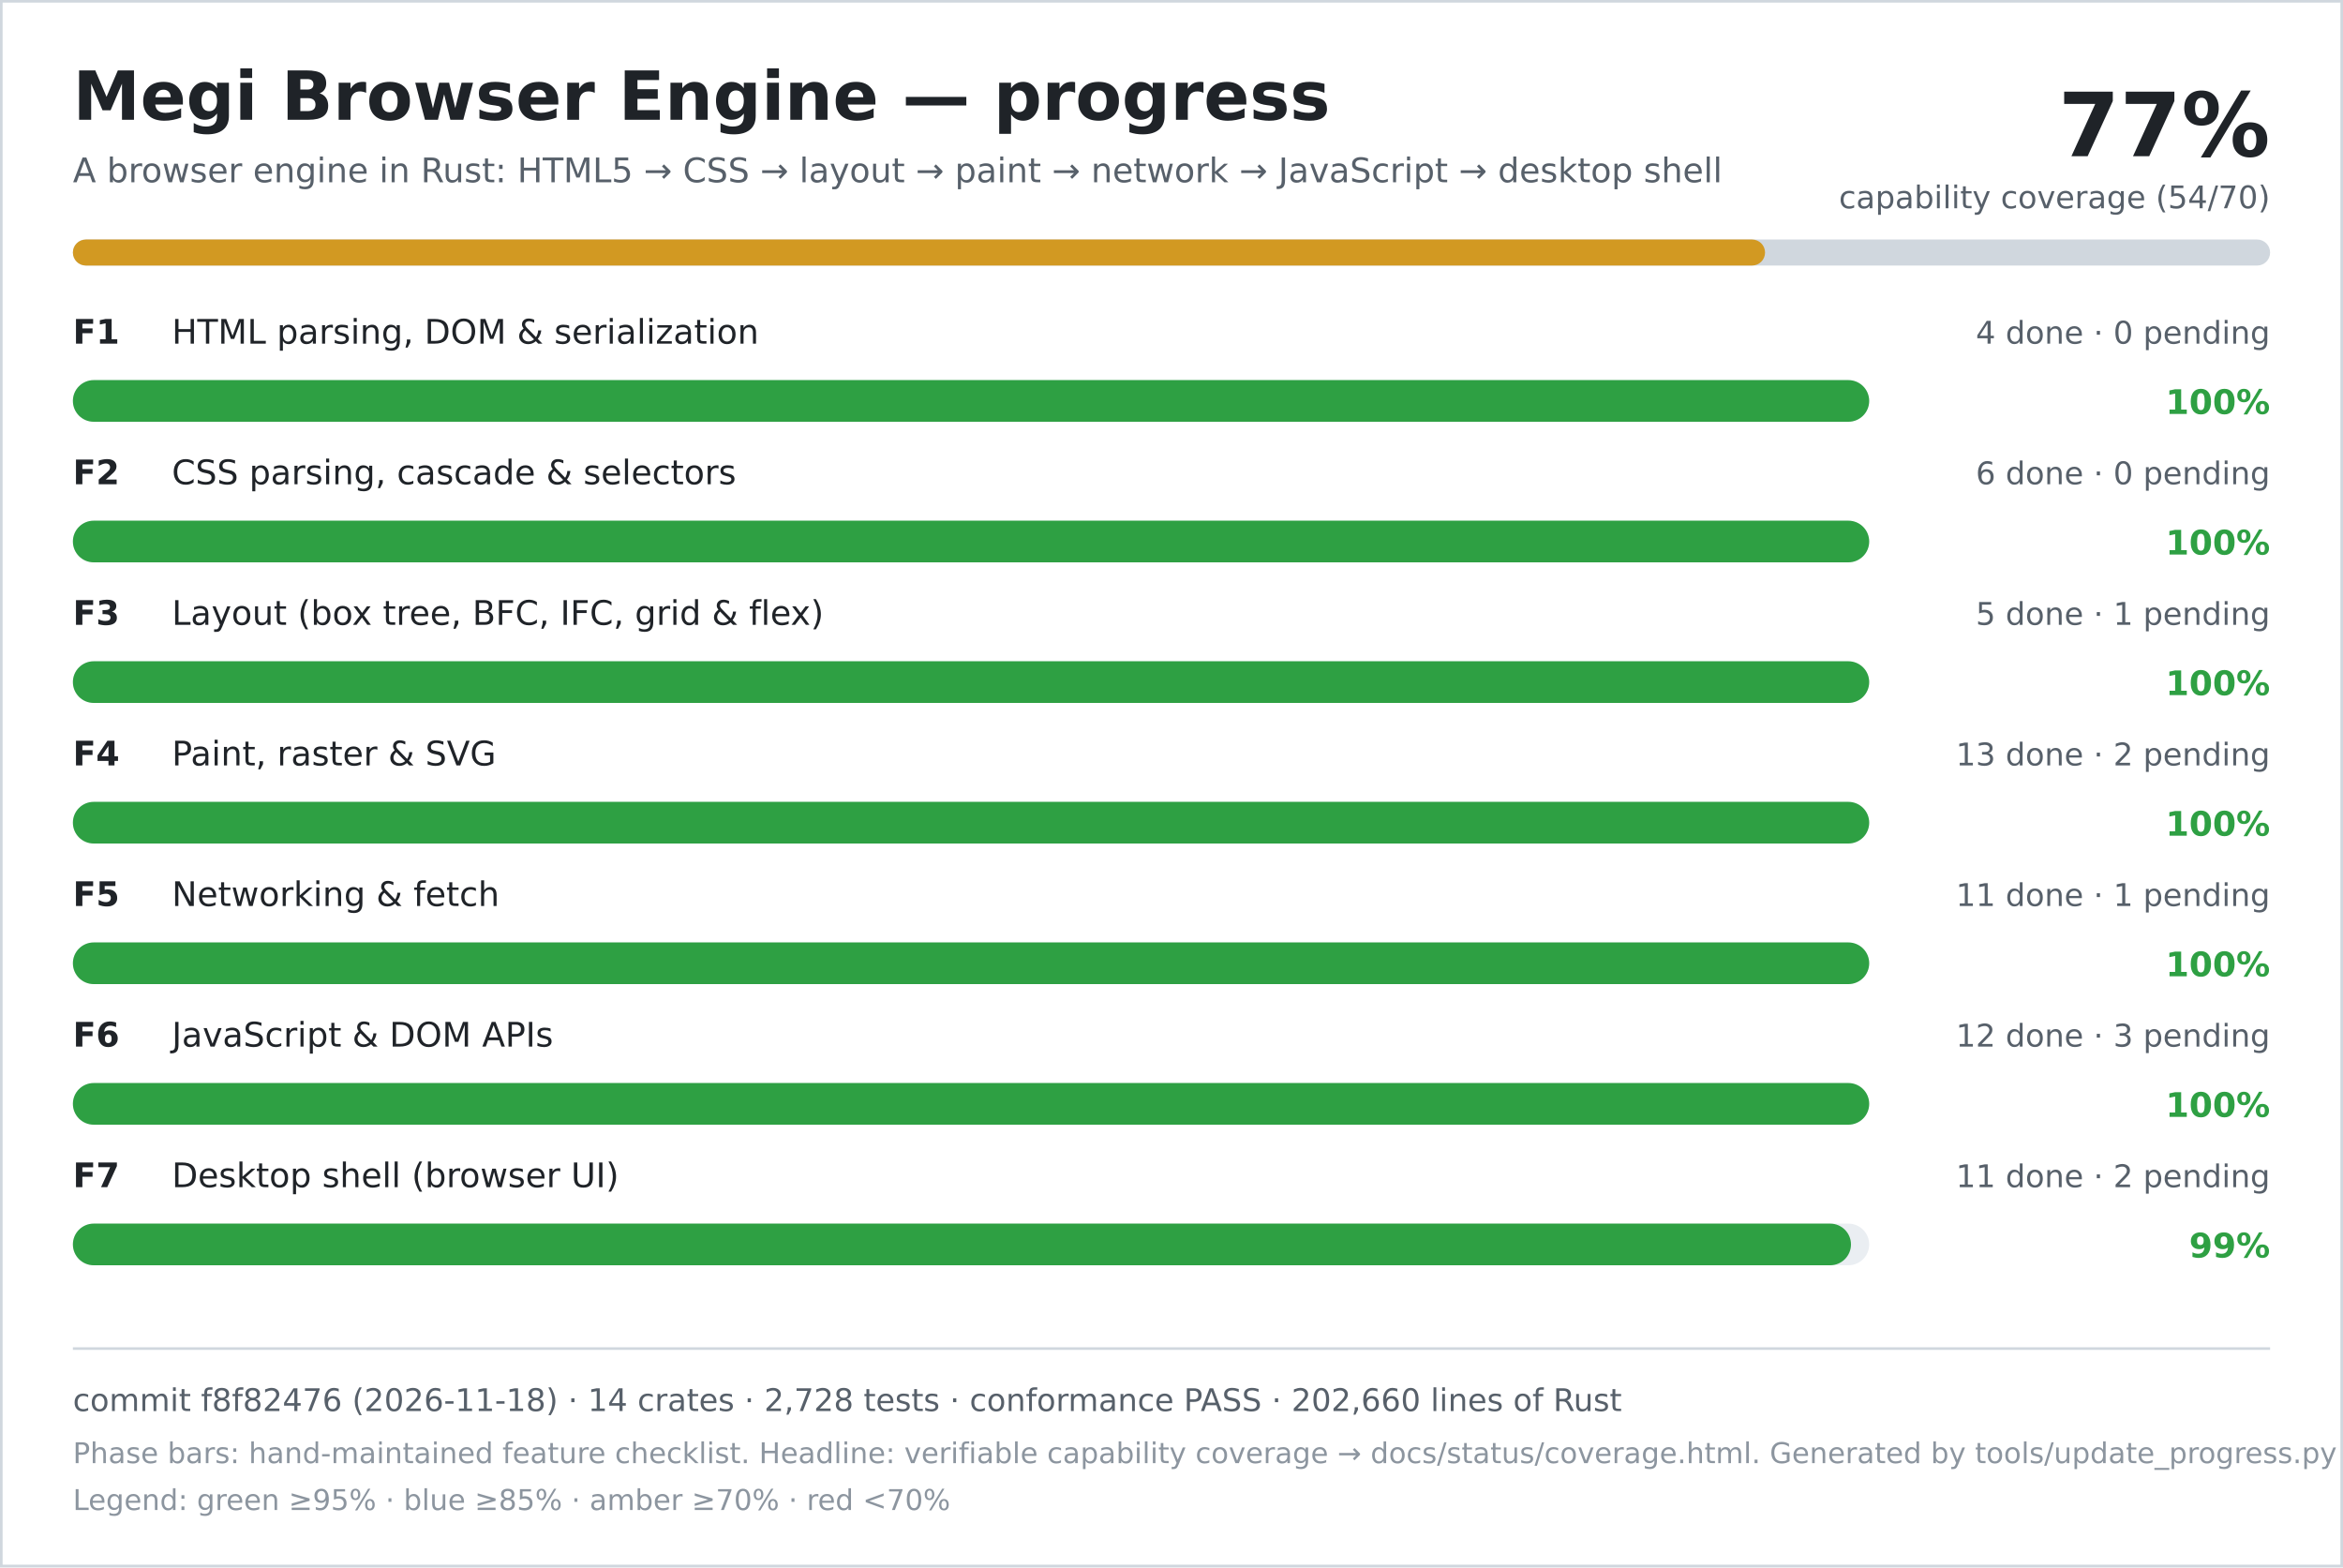
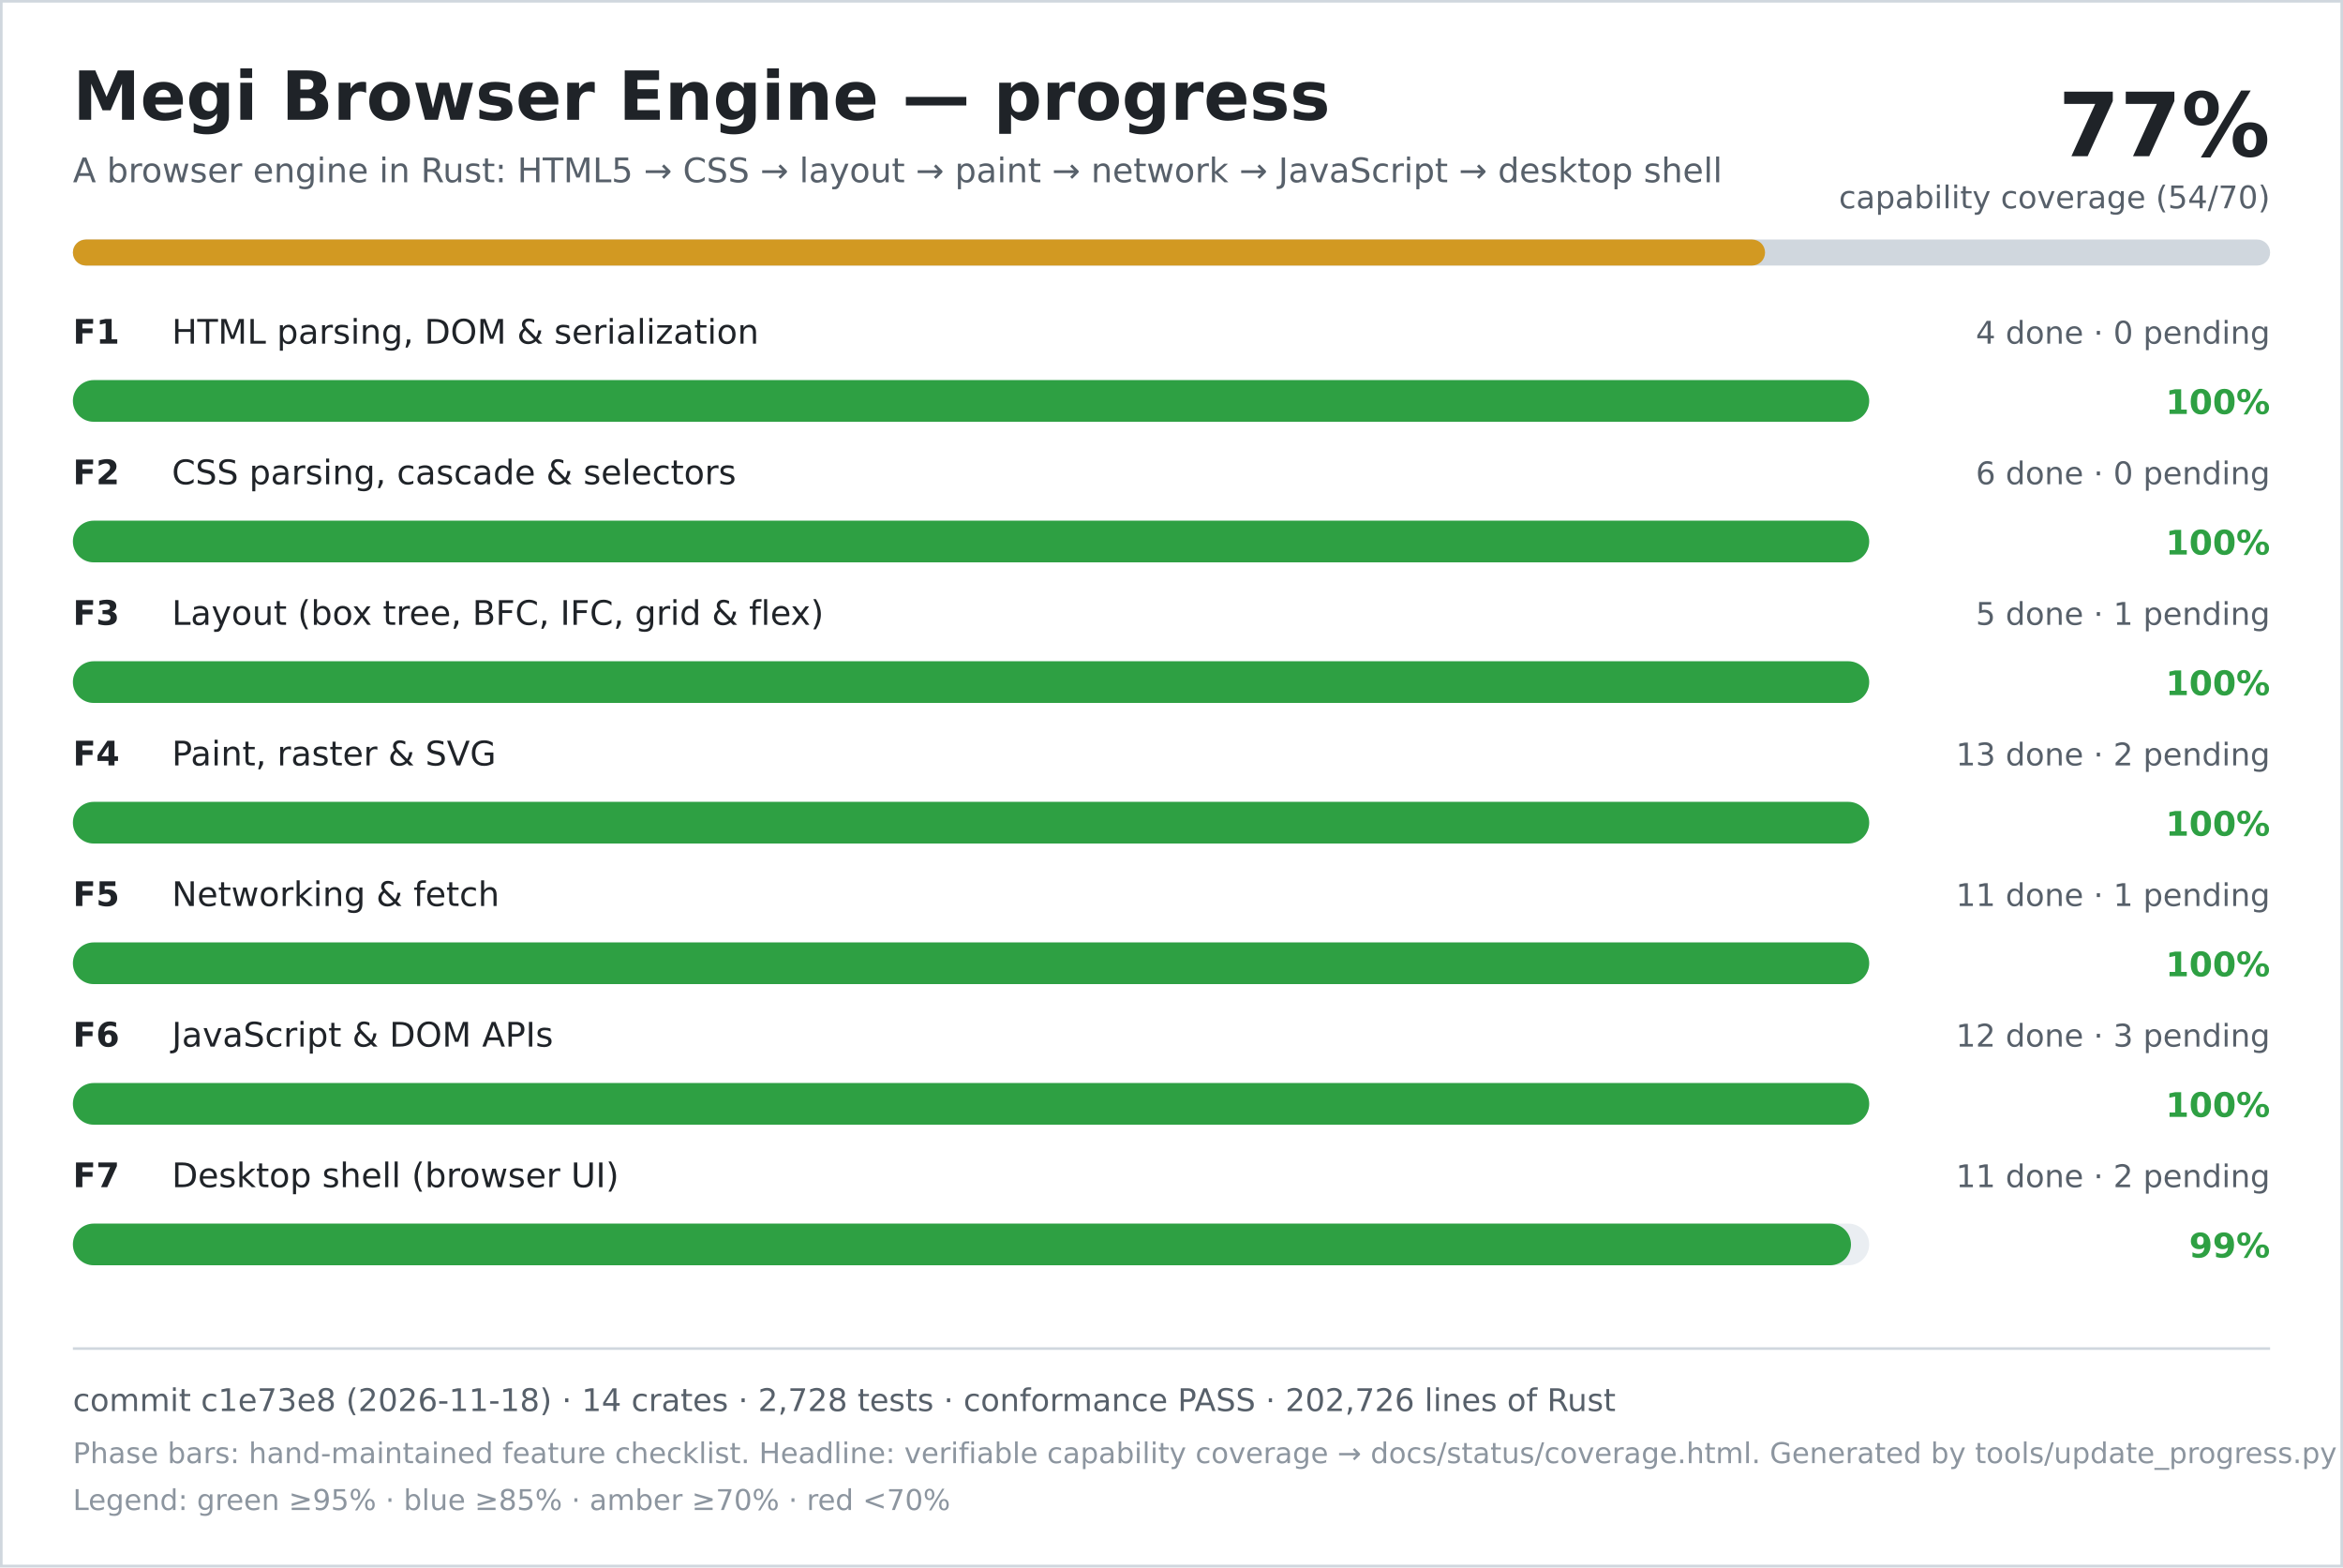
<svg xmlns="http://www.w3.org/2000/svg" width="900" height="602" viewBox="0 0 900 602" role="img" aria-labelledby="title desc">
  <rect width="900" height="602" fill="#ffffff" />
  <rect x="0.5" y="0.5" width="899" height="601" fill="none" stroke="#d0d7de" />
  <text x="28" y="46" font-family="DejaVu Sans, Verdana, sans-serif" font-size="26" font-weight="700" fill="#1f2328">Megi Browser Engine — progress</text>
  <text x="28" y="70" font-family="DejaVu Sans, Verdana, sans-serif" font-size="13" fill="#57606a">A browser engine in Rust: HTML5 → CSS → layout → paint → network → JavaScript → desktop shell</text>
  <text x="872" y="60" text-anchor="end" font-family="DejaVu Sans, Verdana, sans-serif" font-size="34" font-weight="700" fill="#1f2328">77%</text>
  <text x="872" y="80" text-anchor="end" font-family="DejaVu Sans, Verdana, sans-serif" font-size="12" fill="#57606a">capability coverage (54/70)</text>
  <rect x="28" y="92" width="844" height="10" rx="5" fill="#d0d7de" />
  <rect x="28" y="92" width="650" height="10" rx="5" fill="#d29922" />
  <text x="28" y="132" font-family="DejaVu Sans, Verdana, sans-serif" font-size="13" font-weight="700" fill="#1f2328">F1</text>
  <text x="66" y="132" font-family="DejaVu Sans, Verdana, sans-serif" font-size="13" fill="#1f2328">HTML parsing, DOM &amp; serialization</text>
  <text x="872" y="132" text-anchor="end" font-family="DejaVu Sans, Verdana, sans-serif" font-size="12" fill="#57606a">4 done · 0 pending</text>
  <rect x="28" y="146" width="690" height="16" rx="8" fill="#eaeef2" />
  <rect x="28" y="146" width="690" height="16" rx="8" fill="#2ea043" />
  <text x="872" y="159" text-anchor="end" font-family="DejaVu Sans, Verdana, sans-serif" font-size="13" font-weight="700" fill="#2ea043">100%</text>
  <text x="28" y="186" font-family="DejaVu Sans, Verdana, sans-serif" font-size="13" font-weight="700" fill="#1f2328">F2</text>
  <text x="66" y="186" font-family="DejaVu Sans, Verdana, sans-serif" font-size="13" fill="#1f2328">CSS parsing, cascade &amp; selectors</text>
  <text x="872" y="186" text-anchor="end" font-family="DejaVu Sans, Verdana, sans-serif" font-size="12" fill="#57606a">6 done · 0 pending</text>
  <rect x="28" y="200" width="690" height="16" rx="8" fill="#eaeef2" />
  <rect x="28" y="200" width="690" height="16" rx="8" fill="#2ea043" />
  <text x="872" y="213" text-anchor="end" font-family="DejaVu Sans, Verdana, sans-serif" font-size="13" font-weight="700" fill="#2ea043">100%</text>
  <text x="28" y="240" font-family="DejaVu Sans, Verdana, sans-serif" font-size="13" font-weight="700" fill="#1f2328">F3</text>
  <text x="66" y="240" font-family="DejaVu Sans, Verdana, sans-serif" font-size="13" fill="#1f2328">Layout (box tree, BFC, IFC, grid &amp; flex)</text>
  <text x="872" y="240" text-anchor="end" font-family="DejaVu Sans, Verdana, sans-serif" font-size="12" fill="#57606a">5 done · 1 pending</text>
  <rect x="28" y="254" width="690" height="16" rx="8" fill="#eaeef2" />
  <rect x="28" y="254" width="690" height="16" rx="8" fill="#2ea043" />
  <text x="872" y="267" text-anchor="end" font-family="DejaVu Sans, Verdana, sans-serif" font-size="13" font-weight="700" fill="#2ea043">100%</text>
  <text x="28" y="294" font-family="DejaVu Sans, Verdana, sans-serif" font-size="13" font-weight="700" fill="#1f2328">F4</text>
  <text x="66" y="294" font-family="DejaVu Sans, Verdana, sans-serif" font-size="13" fill="#1f2328">Paint, raster &amp; SVG</text>
  <text x="872" y="294" text-anchor="end" font-family="DejaVu Sans, Verdana, sans-serif" font-size="12" fill="#57606a">13 done · 2 pending</text>
  <rect x="28" y="308" width="690" height="16" rx="8" fill="#eaeef2" />
  <rect x="28" y="308" width="690" height="16" rx="8" fill="#2ea043" />
  <text x="872" y="321" text-anchor="end" font-family="DejaVu Sans, Verdana, sans-serif" font-size="13" font-weight="700" fill="#2ea043">100%</text>
  <text x="28" y="348" font-family="DejaVu Sans, Verdana, sans-serif" font-size="13" font-weight="700" fill="#1f2328">F5</text>
  <text x="66" y="348" font-family="DejaVu Sans, Verdana, sans-serif" font-size="13" fill="#1f2328">Networking &amp; fetch</text>
  <text x="872" y="348" text-anchor="end" font-family="DejaVu Sans, Verdana, sans-serif" font-size="12" fill="#57606a">11 done · 1 pending</text>
  <rect x="28" y="362" width="690" height="16" rx="8" fill="#eaeef2" />
  <rect x="28" y="362" width="690" height="16" rx="8" fill="#2ea043" />
  <text x="872" y="375" text-anchor="end" font-family="DejaVu Sans, Verdana, sans-serif" font-size="13" font-weight="700" fill="#2ea043">100%</text>
  <text x="28" y="402" font-family="DejaVu Sans, Verdana, sans-serif" font-size="13" font-weight="700" fill="#1f2328">F6</text>
  <text x="66" y="402" font-family="DejaVu Sans, Verdana, sans-serif" font-size="13" fill="#1f2328">JavaScript &amp; DOM APIs</text>
  <text x="872" y="402" text-anchor="end" font-family="DejaVu Sans, Verdana, sans-serif" font-size="12" fill="#57606a">12 done · 3 pending</text>
  <rect x="28" y="416" width="690" height="16" rx="8" fill="#eaeef2" />
  <rect x="28" y="416" width="690" height="16" rx="8" fill="#2ea043" />
  <text x="872" y="429" text-anchor="end" font-family="DejaVu Sans, Verdana, sans-serif" font-size="13" font-weight="700" fill="#2ea043">100%</text>
  <text x="28" y="456" font-family="DejaVu Sans, Verdana, sans-serif" font-size="13" font-weight="700" fill="#1f2328">F7</text>
  <text x="66" y="456" font-family="DejaVu Sans, Verdana, sans-serif" font-size="13" fill="#1f2328">Desktop shell (browser UI)</text>
  <text x="872" y="456" text-anchor="end" font-family="DejaVu Sans, Verdana, sans-serif" font-size="12" fill="#57606a">11 done · 2 pending</text>
  <rect x="28" y="470" width="690" height="16" rx="8" fill="#eaeef2" />
  <rect x="28" y="470" width="683" height="16" rx="8" fill="#2ea043" />
  <text x="872" y="483" text-anchor="end" font-family="DejaVu Sans, Verdana, sans-serif" font-size="13" font-weight="700" fill="#2ea043">99%</text>
  <line x1="28" y1="518" x2="872" y2="518" stroke="#d0d7de" />
-   <text x="28" y="542" font-family="DejaVu Sans, Verdana, sans-serif" font-size="12" fill="#57606a">commit f8f82476 (2026-11-18) · 14 crates · 2,728 tests · conformance PASS · 202,660 lines of Rust</text>
+   <text x="28" y="542" font-family="DejaVu Sans, Verdana, sans-serif" font-size="12" fill="#57606a">commit c1e73e8 (2026-11-18) · 14 crates · 2,728 tests · conformance PASS · 202,726 lines of Rust</text>
  <text x="28" y="562" font-family="DejaVu Sans, Verdana, sans-serif" font-size="11" fill="#8c959f">Phase bars: hand-maintained feature checklist. Headline: verifiable capability coverage → docs/status/coverage.html. Generated by tools/update_progress.py — do not edit.</text>
  <text x="28" y="580" font-family="DejaVu Sans, Verdana, sans-serif" font-size="11" fill="#8c959f">Legend: green ≥95% · blue ≥85% · amber ≥70% · red &lt;70%</text>
</svg>
